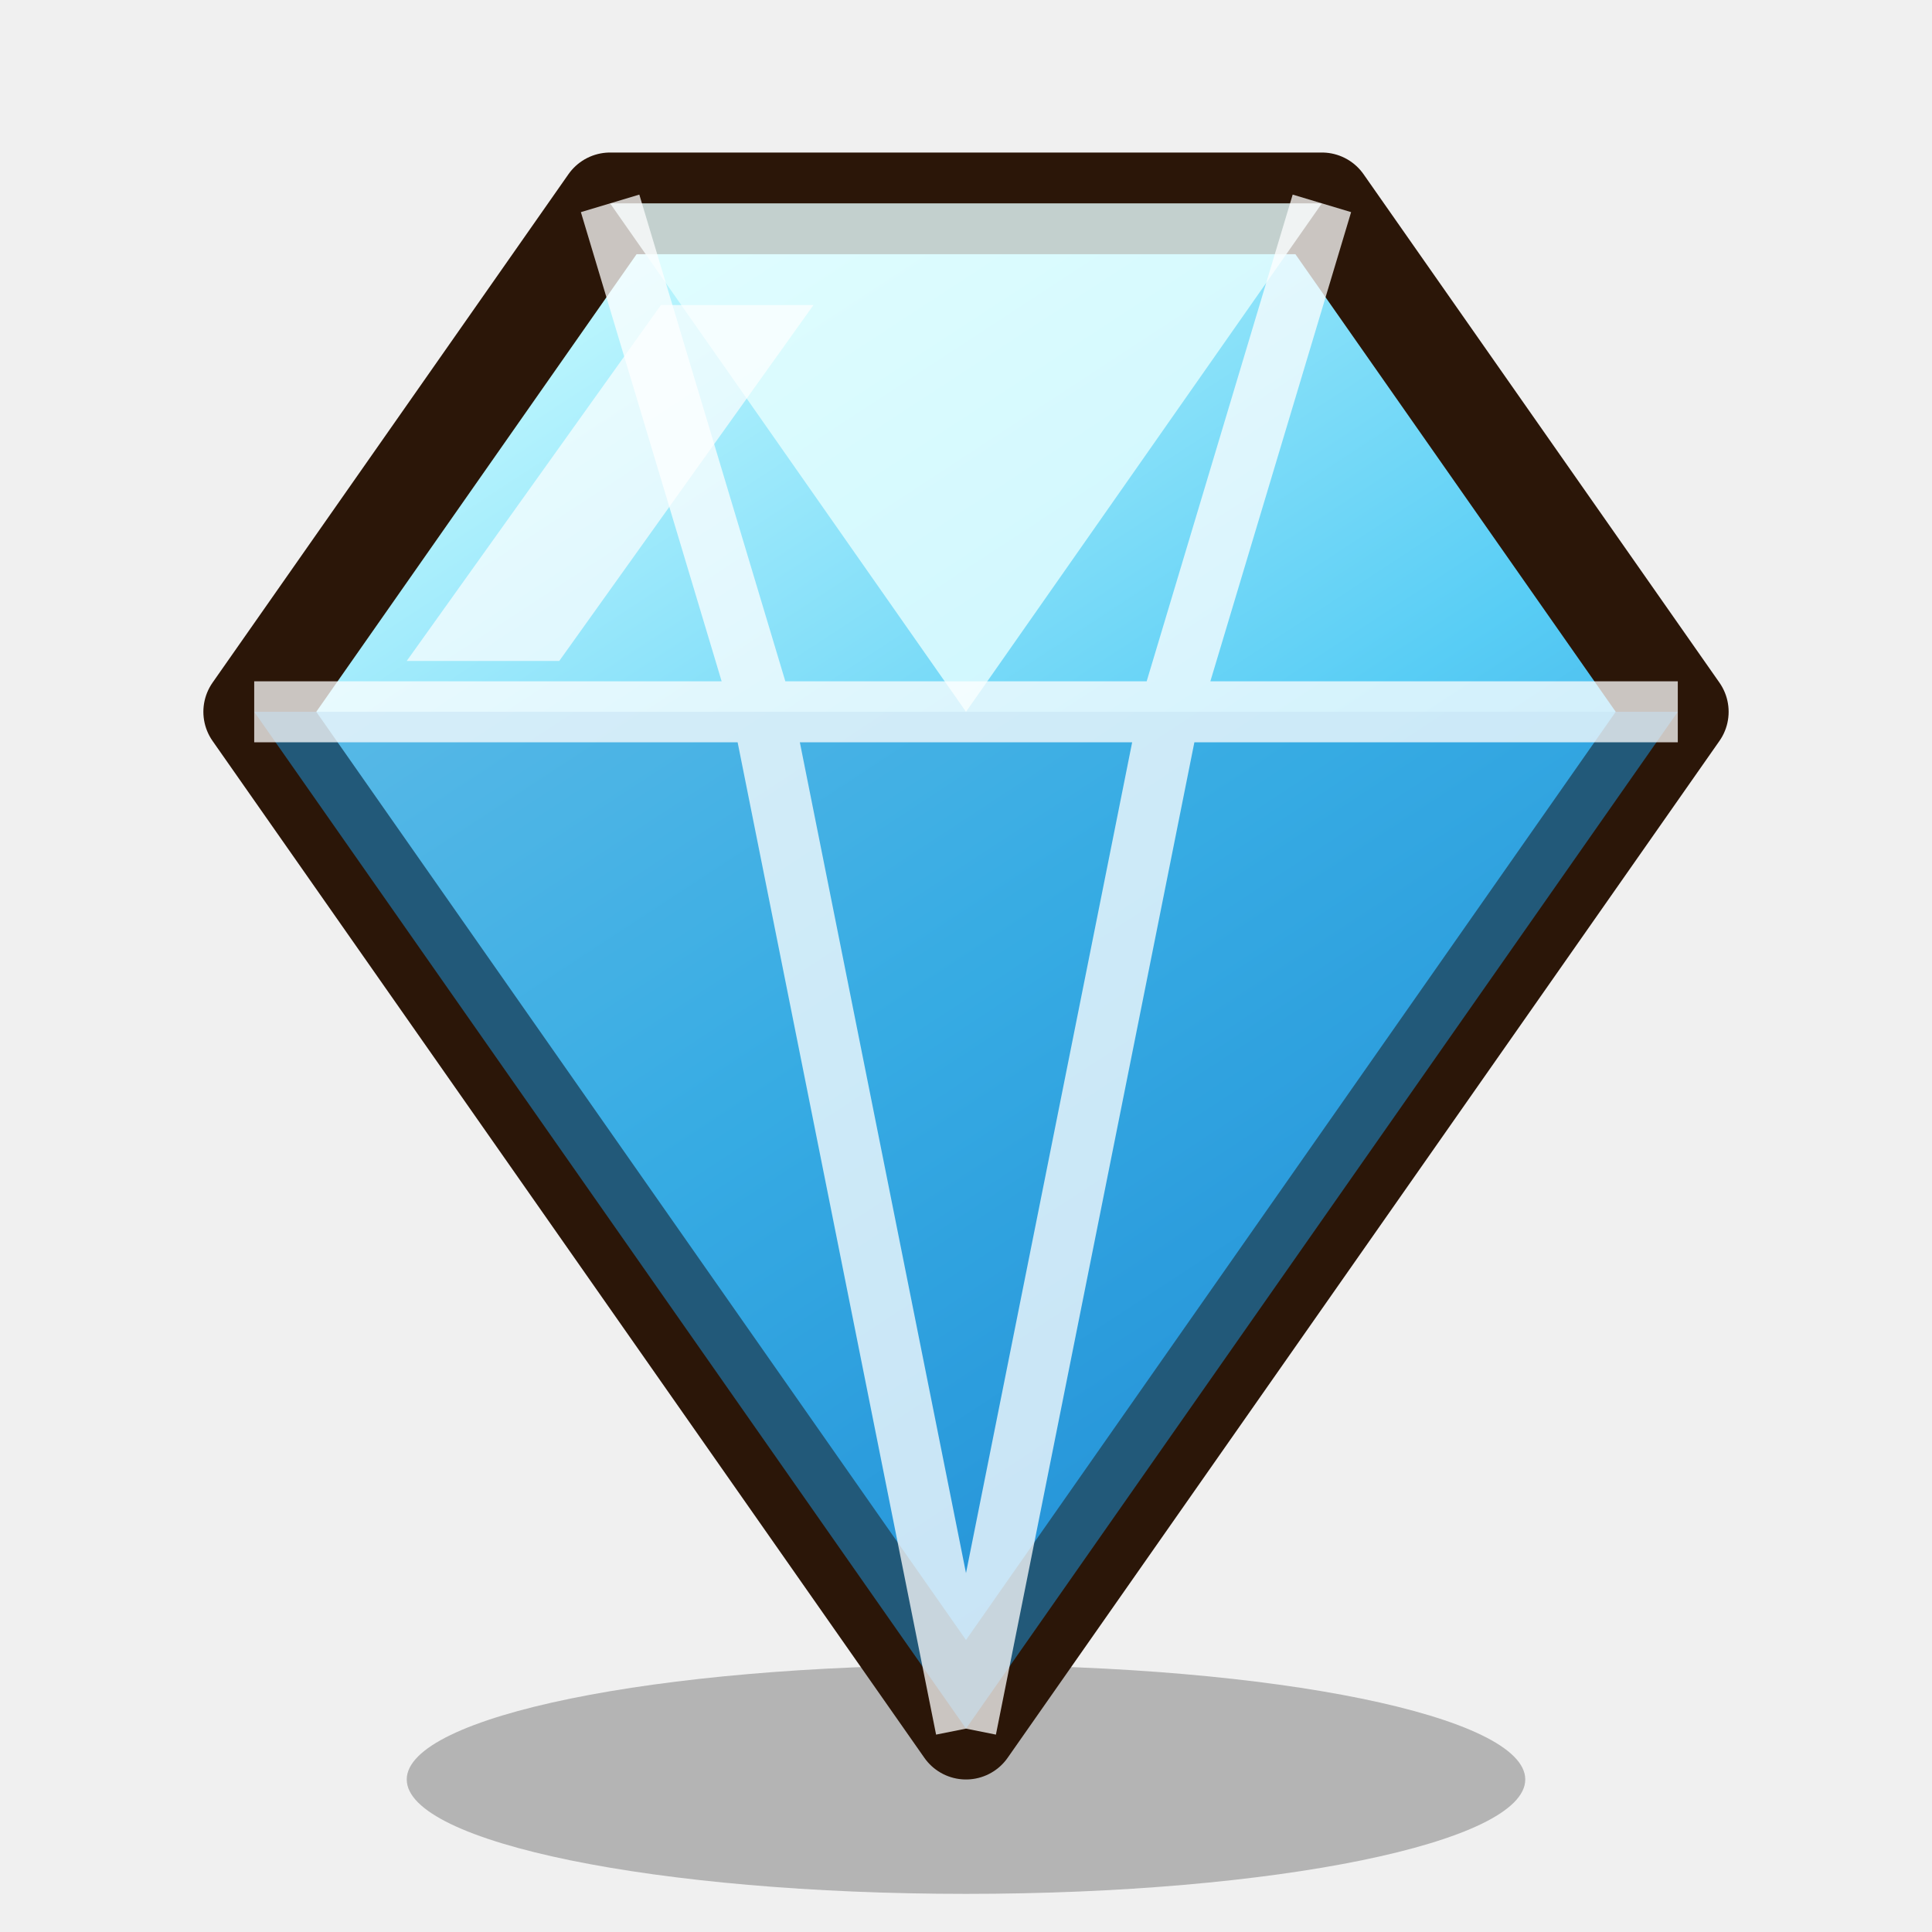
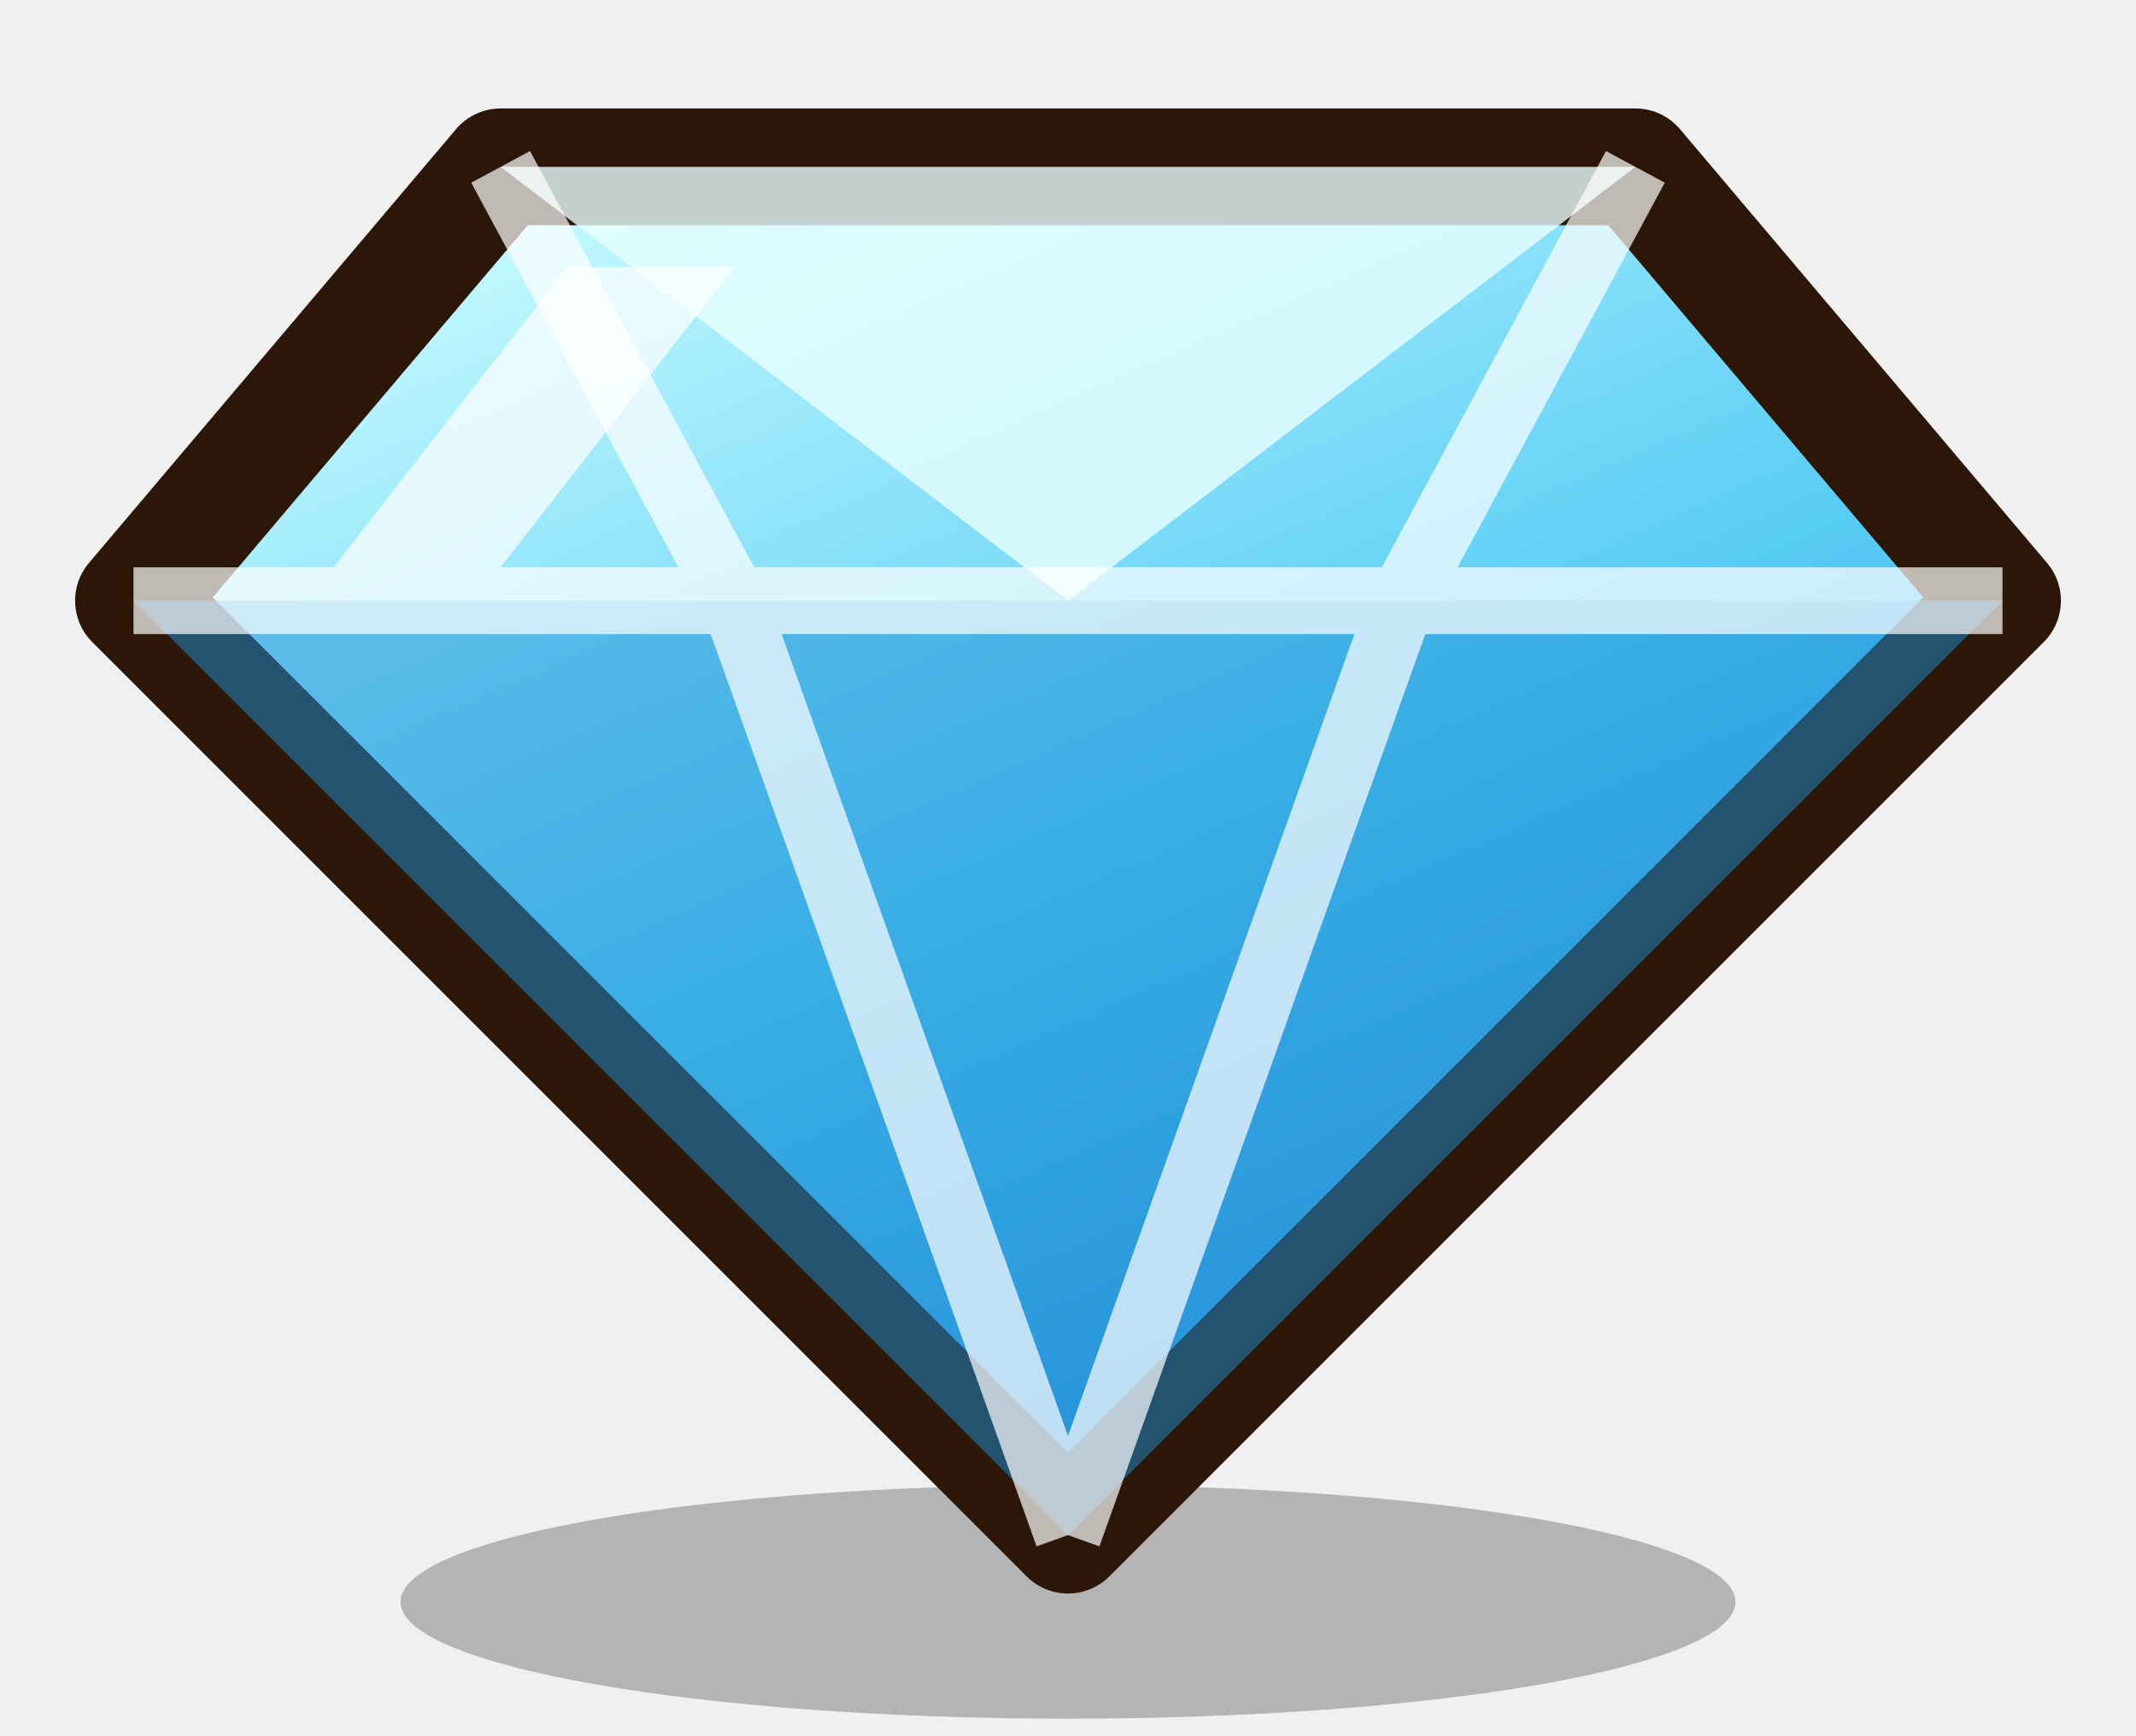
- <svg xmlns="http://www.w3.org/2000/svg" width="76" height="76" viewBox="0 0 76 76">
+ <svg xmlns="http://www.w3.org/2000/svg" width="64" height="52" viewBox="0 0 64 52">
  <defs>
    <linearGradient id="g" x1="0.2" y1="0" x2="0.8" y2="1">
      <stop offset="0" stop-color="#c9fbff" />
      <stop offset="0.5" stop-color="#58cdf5" />
      <stop offset="1" stop-color="#1f7fd1" />
    </linearGradient>
  </defs>
-   <ellipse cx="38" cy="70" rx="22" ry="4.5" fill="#000" opacity=".25" />
-   <polygon points="10,28 24,8 52,8 66,28 38,68" fill="url(#g)" stroke="#2b1608" stroke-width="4" stroke-linejoin="round" stroke-linecap="round" />
-   <polygon points="10,28 66,28 38,68" fill="#1b8fd6" opacity=".55" />
-   <polygon points="24,8 38,28 52,8" fill="#e8ffff" opacity=".8" />
-   <path d="M24 8 L30 28 L38 68 M52 8 L46 28 L38 68 M10 28 L66 28" stroke="#fff" stroke-width="2.4" fill="none" opacity=".75" />
-   <polygon points="16,26 26,12 32,12 22,26" fill="#fff" opacity=".7" />
+   <ellipse cx="32" cy="48" rx="20" ry="3.5" fill="#000" opacity=".25" />
+   <polygon points="4,18 15,5 49,5 60,18 32,46" fill="url(#g)" stroke="#2b1608" stroke-width="3.5" stroke-linejoin="round" stroke-linecap="round" />
+   <polygon points="4,18 60,18 32,46" fill="#1b8fd6" opacity=".5" />
+   <polygon points="15,5 32,18 49,5" fill="#e8ffff" opacity=".8" />
+   <path d="M15 5 L22 18 L32 46 M49 5 L42 18 L32 46 M4 18 L60 18" stroke="#fff" stroke-width="2" fill="none" opacity=".7" />
+   <polygon points="10,17 17,8 22,8 15,17" fill="#fff" opacity=".7" />
</svg>
